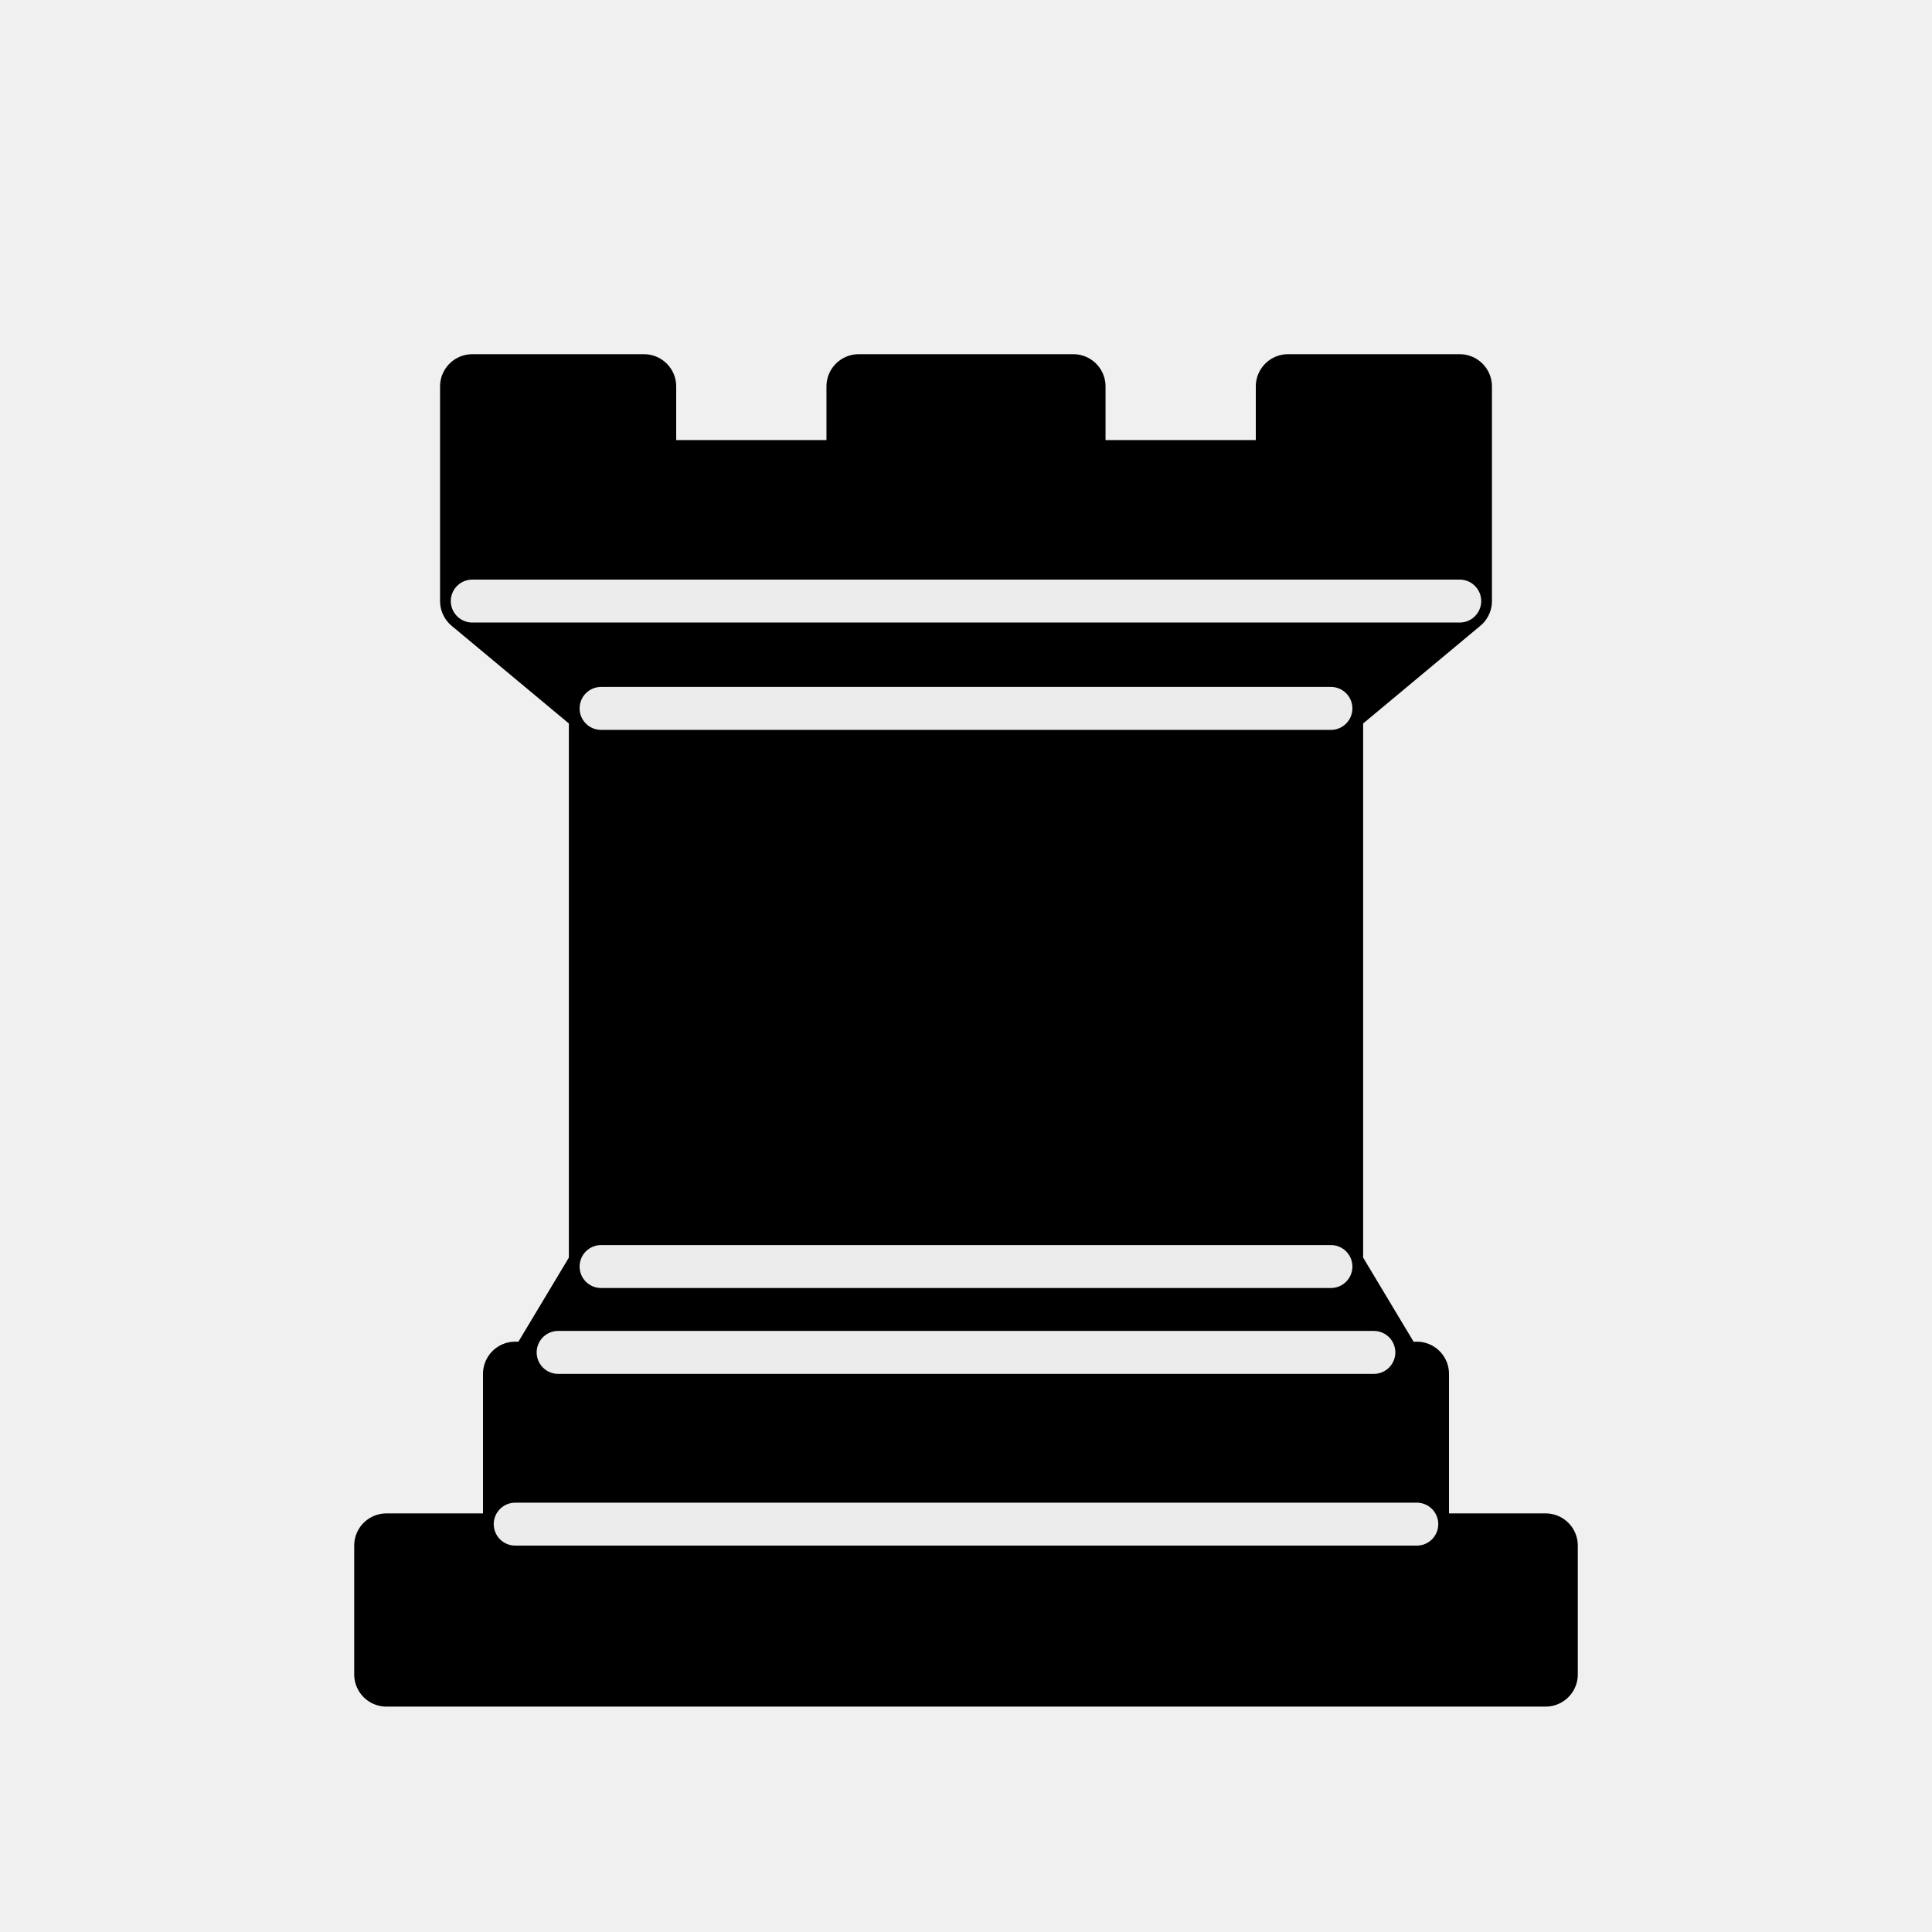
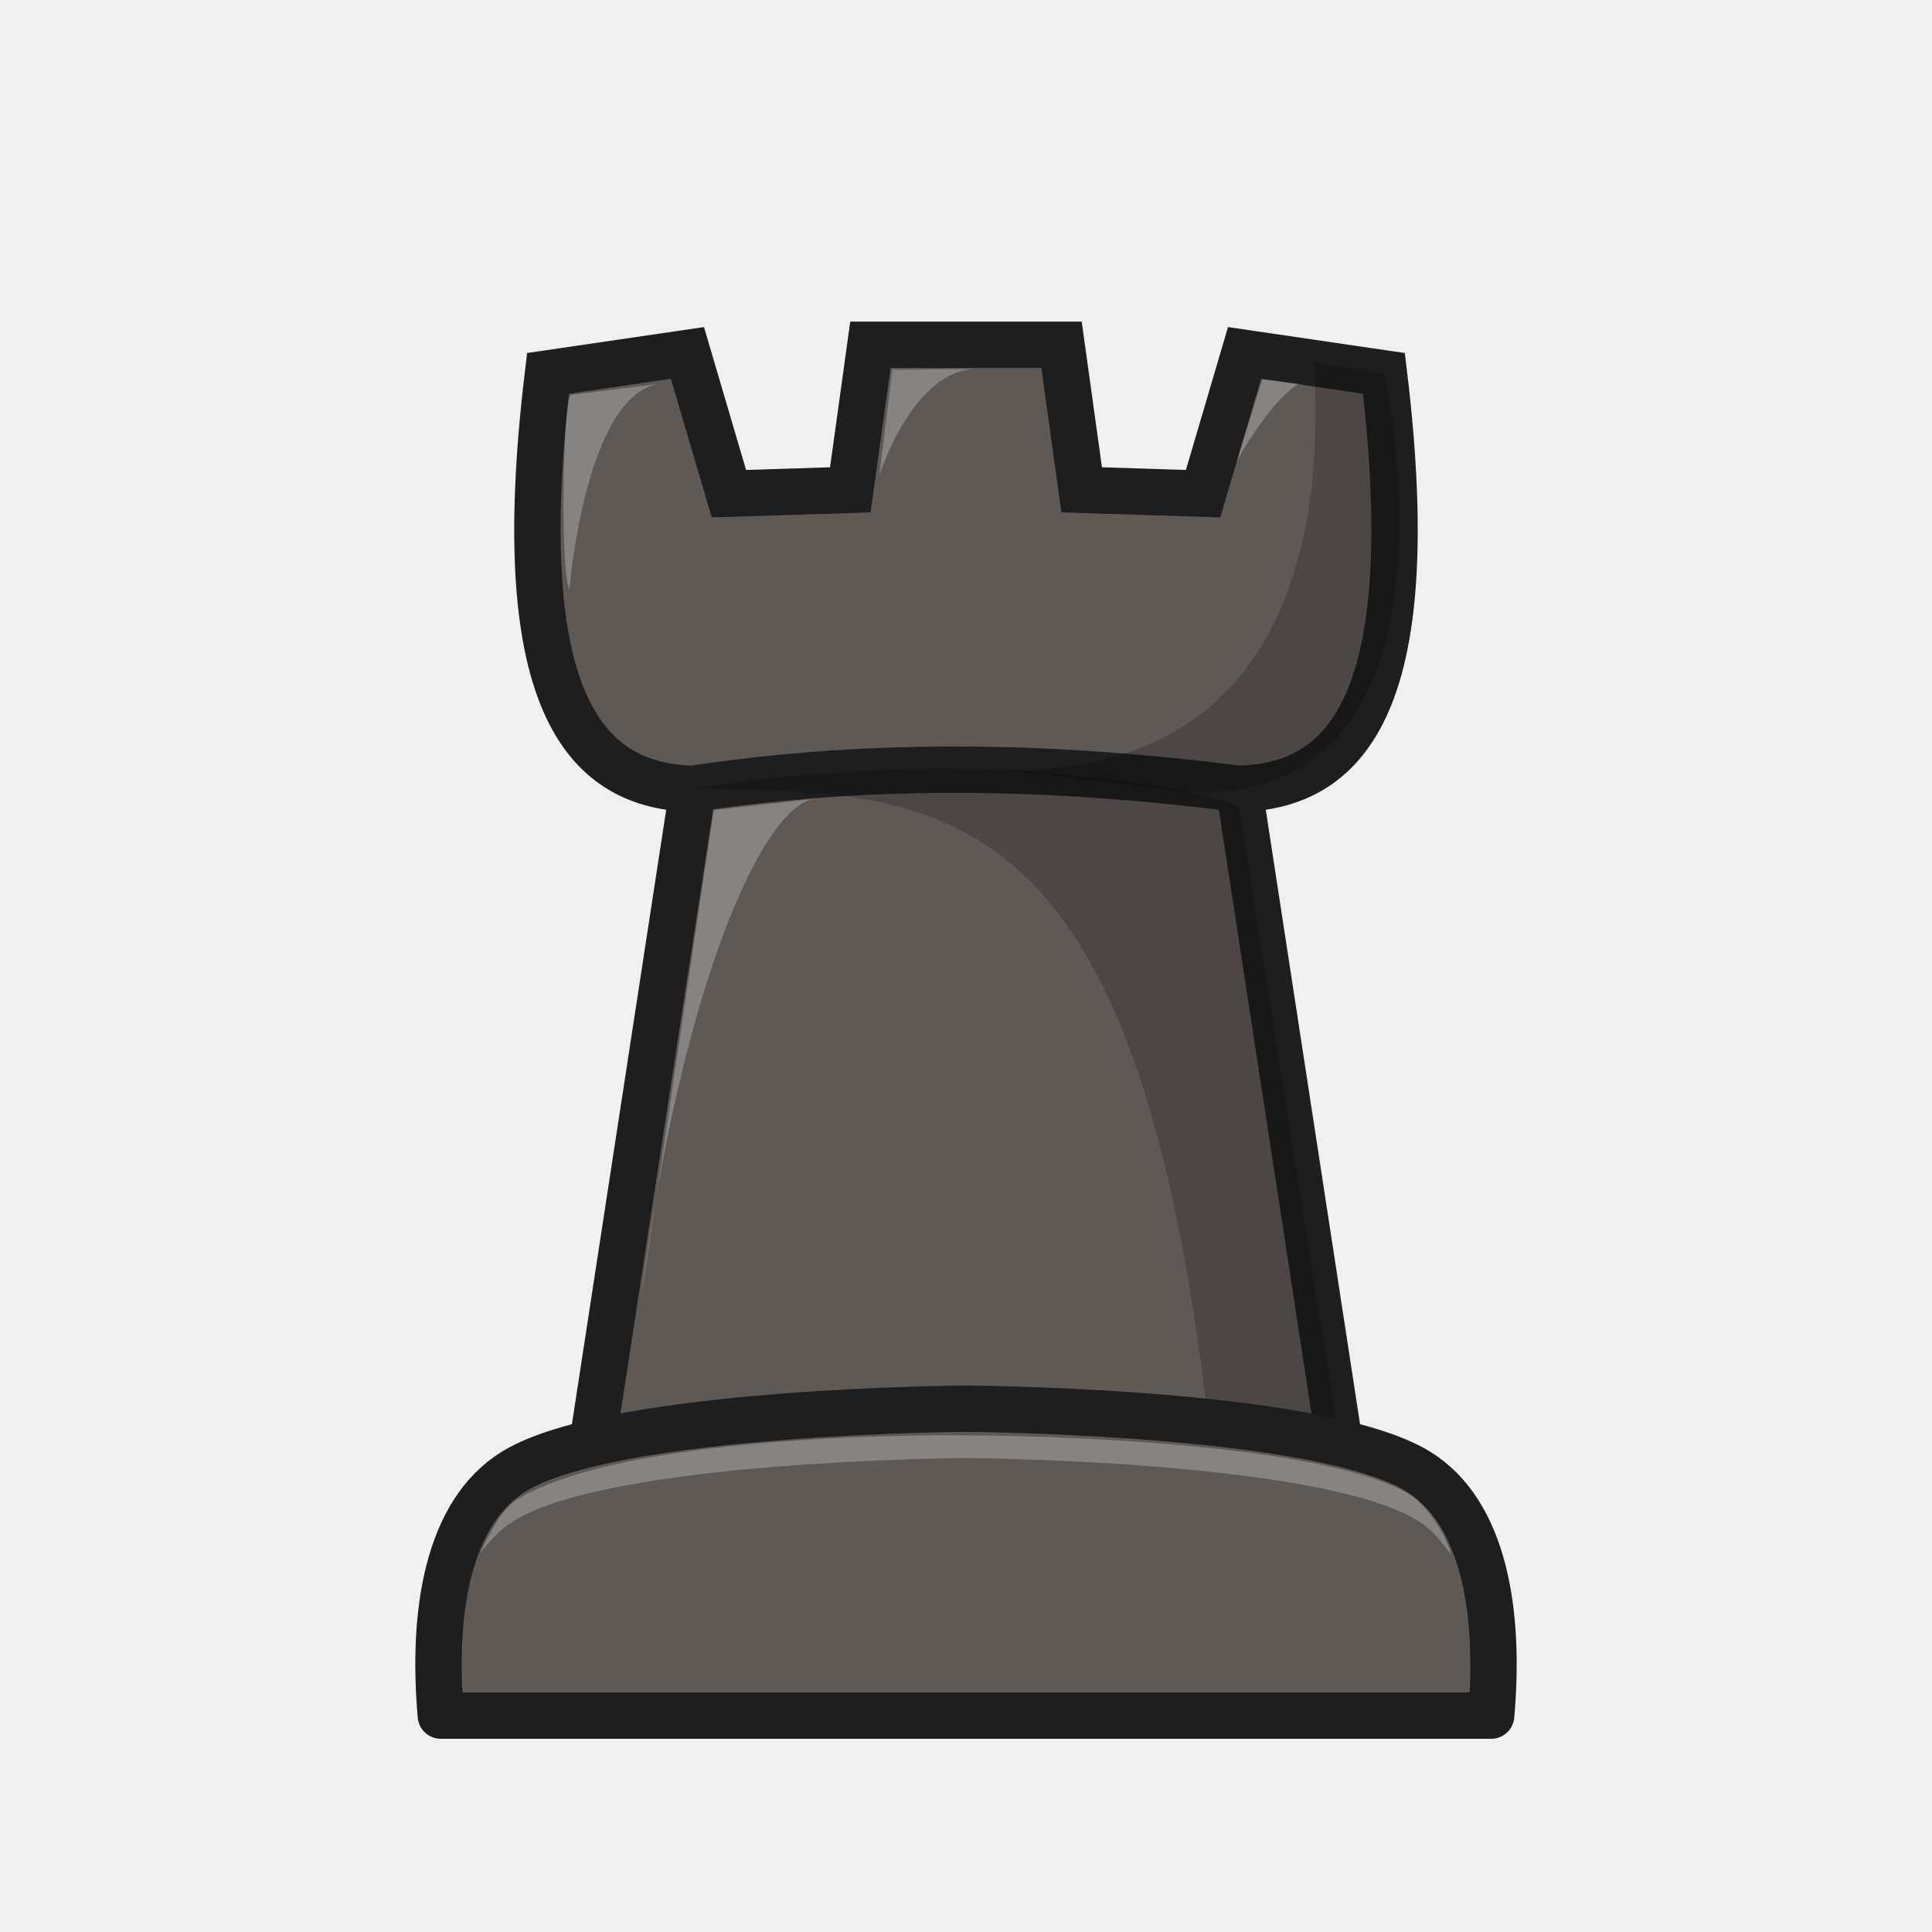
- <svg xmlns="http://www.w3.org/2000/svg" style="color-scheme:light only" width="45" height="45" viewBox="0 0 45 45">
-   <g fill-rule="evenodd" stroke="#000" stroke-linecap="round" stroke-linejoin="round" stroke-width="1.5">
-     <path stroke-linecap="butt" d="M9 39h27v-3H9zm3.5-7 1.5-2.5h17l1.5 2.5zm-.5 4v-4h21v4z" />
-     <path stroke-linecap="butt" stroke-linejoin="miter" d="M14 29.5v-13h17v13z" />
-     <path stroke-linecap="butt" d="M14 16.5 11 14h23l-3 2.5zM11 14V9h4v2h5V9h5v2h5V9h4v5z" />
-     <path fill="none" stroke="#ececec" stroke-linejoin="miter" stroke-width="1" d="M12 35.5h21m-20-4h19m-18-2h17m-17-13h17M11 14h23" />
+ <svg xmlns="http://www.w3.org/2000/svg" width="50mm" height="50mm" clip-rule="evenodd" fill-rule="evenodd" image-rendering="optimizeQuality" shape-rendering="geometricPrecision" text-rendering="geometricPrecision" version="1.1" viewBox="0 0 50 50">
+   <path d="m17.932 20.415c4.906-0.741 9.579-0.578 14.136 0m-17.885-10.752c-1.059 8.767 1.103 10.677 3.748 10.752l-2.786 18.159h19.709l-2.786-18.159c2.645-0.074 4.807-1.985 3.748-10.752l-3.607-0.529-1.073 3.643-3.142-0.1-0.522-3.754h-4.945l-0.521 3.754-3.142 0.1-1.073-3.643z" fill="#5f5955" stroke="#1e1e1e" stroke-width="1.2" />
+   <path d="m17.932 20.415c6.828 0 11.53 0.408 13.361 16.572l3.377 0.386-2.602-16.428c-0.031-0.308-6.088-1.822-14.136-0.529z" opacity=".2" />
+   <g fill="#fff">
+     <path d="m14.777 10.22 2.277-0.286c-1.914 0.312-2.313 5.296-2.313 5.296-0.238-0.177-0.188-4.903 0.036-5.01z" opacity=".25" />
+     <path d="m25.276 9.551c-1.648 0-2.519 2.748-2.519 2.748l0.337-2.729z" opacity=".25" />
+     <path d="m32.671 9.816 0.934 0.118c-0.785 0.5-1.591 1.988-1.591 1.988z" opacity=".25" />
+     <path d="m18.472 20.965 2.621-0.293c-1.364 0.153-3.509 4.982-4.526 13.113z" opacity=".25" />
  </g>
+   <path d="m34.013 9.398c0.357 6.364-1.95 10.603-8.041 10.536l4.778 0.563c7.523 0.309 5.101-10.806 5.067-10.835z" opacity=".2" />
+   <path d="m25 36.457s-9.131 0.048-11.691 1.619c-1.727 1.06-2.135 3.651-1.9 6.324h27.182c0.235-2.672-0.173-5.263-1.9-6.324-2.56-1.571-11.691-1.619-11.691-1.619z" fill="#5f5955" stroke="#1e1e1e" stroke-linejoin="round" stroke-width="1.2" />
+   <path d="m25 37.147s-8.712-0.137-11.624 1.666c-0.37 0.229-0.699 0.839-0.954 1.39 0.261-0.331 0.502-0.613 0.887-0.849 2.56-1.571 11.691-1.619 11.691-1.619s9.132 0.048 11.692 1.619c0.391 0.24 0.592 0.532 0.856 0.87 0.026-0.076-0.408-1.158-1.144-1.596-2.755-1.492-11.403-1.481-11.403-1.481z" fill="#fff" opacity=".25" />
</svg>
